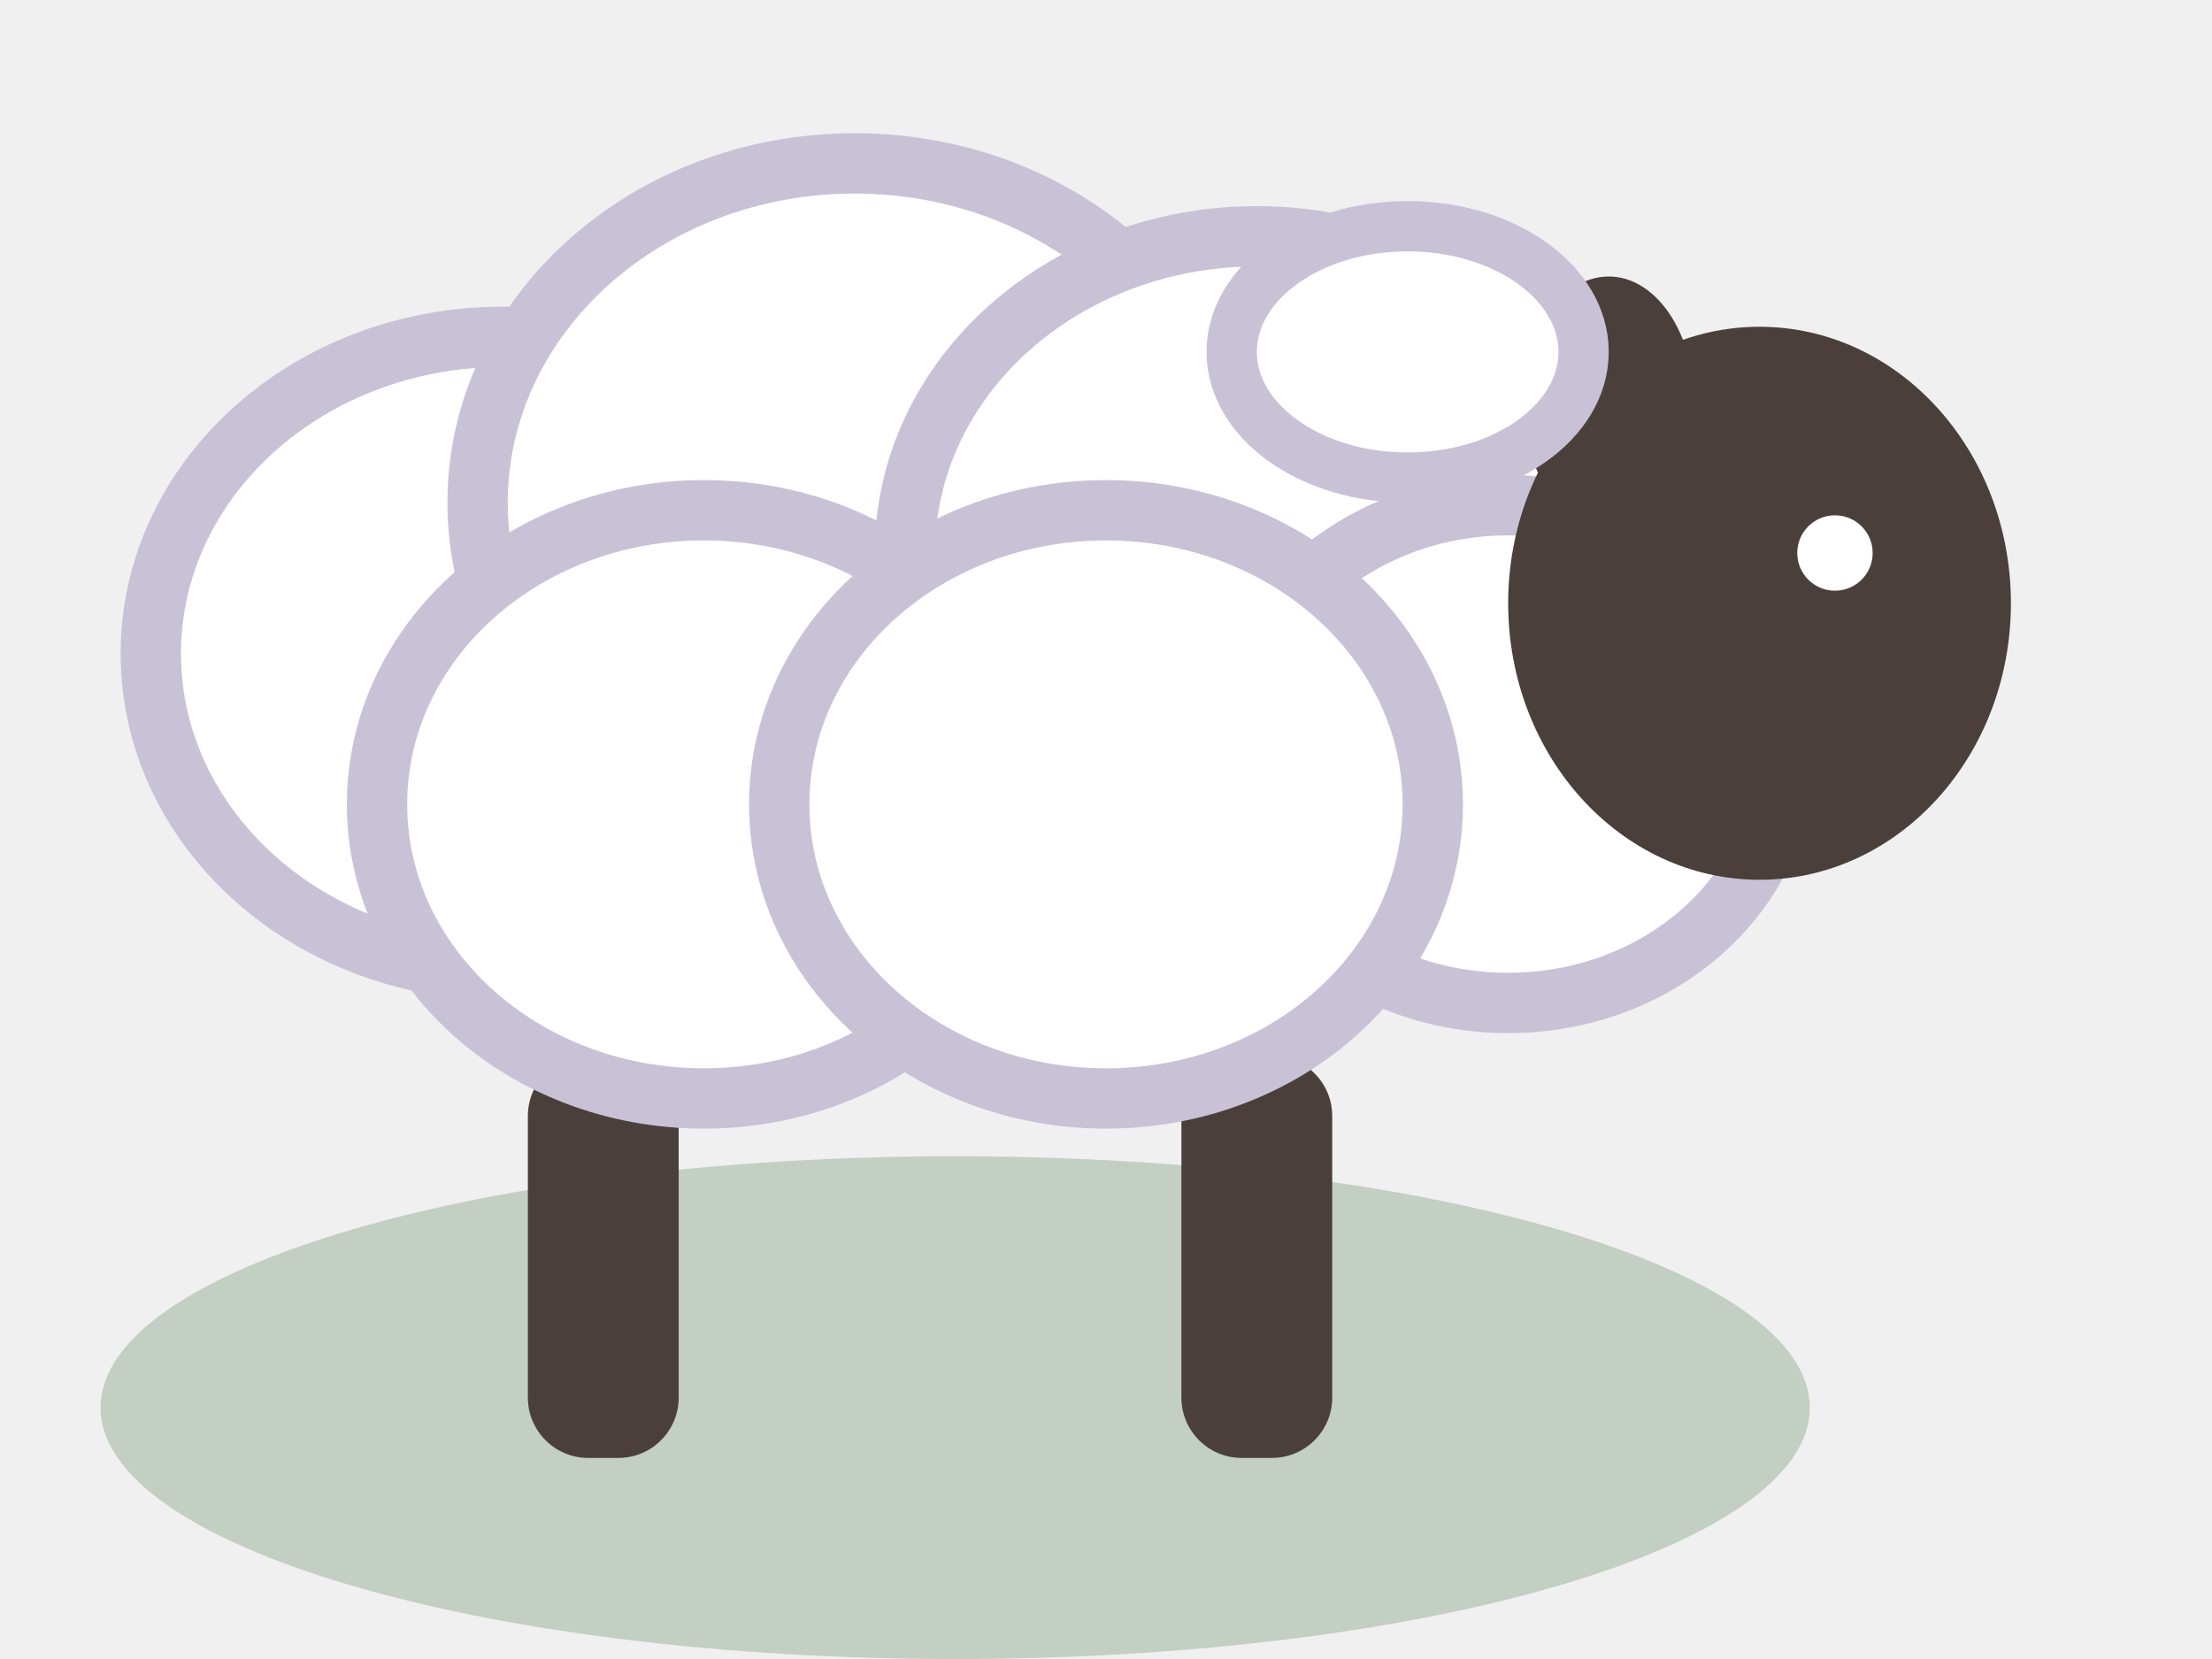
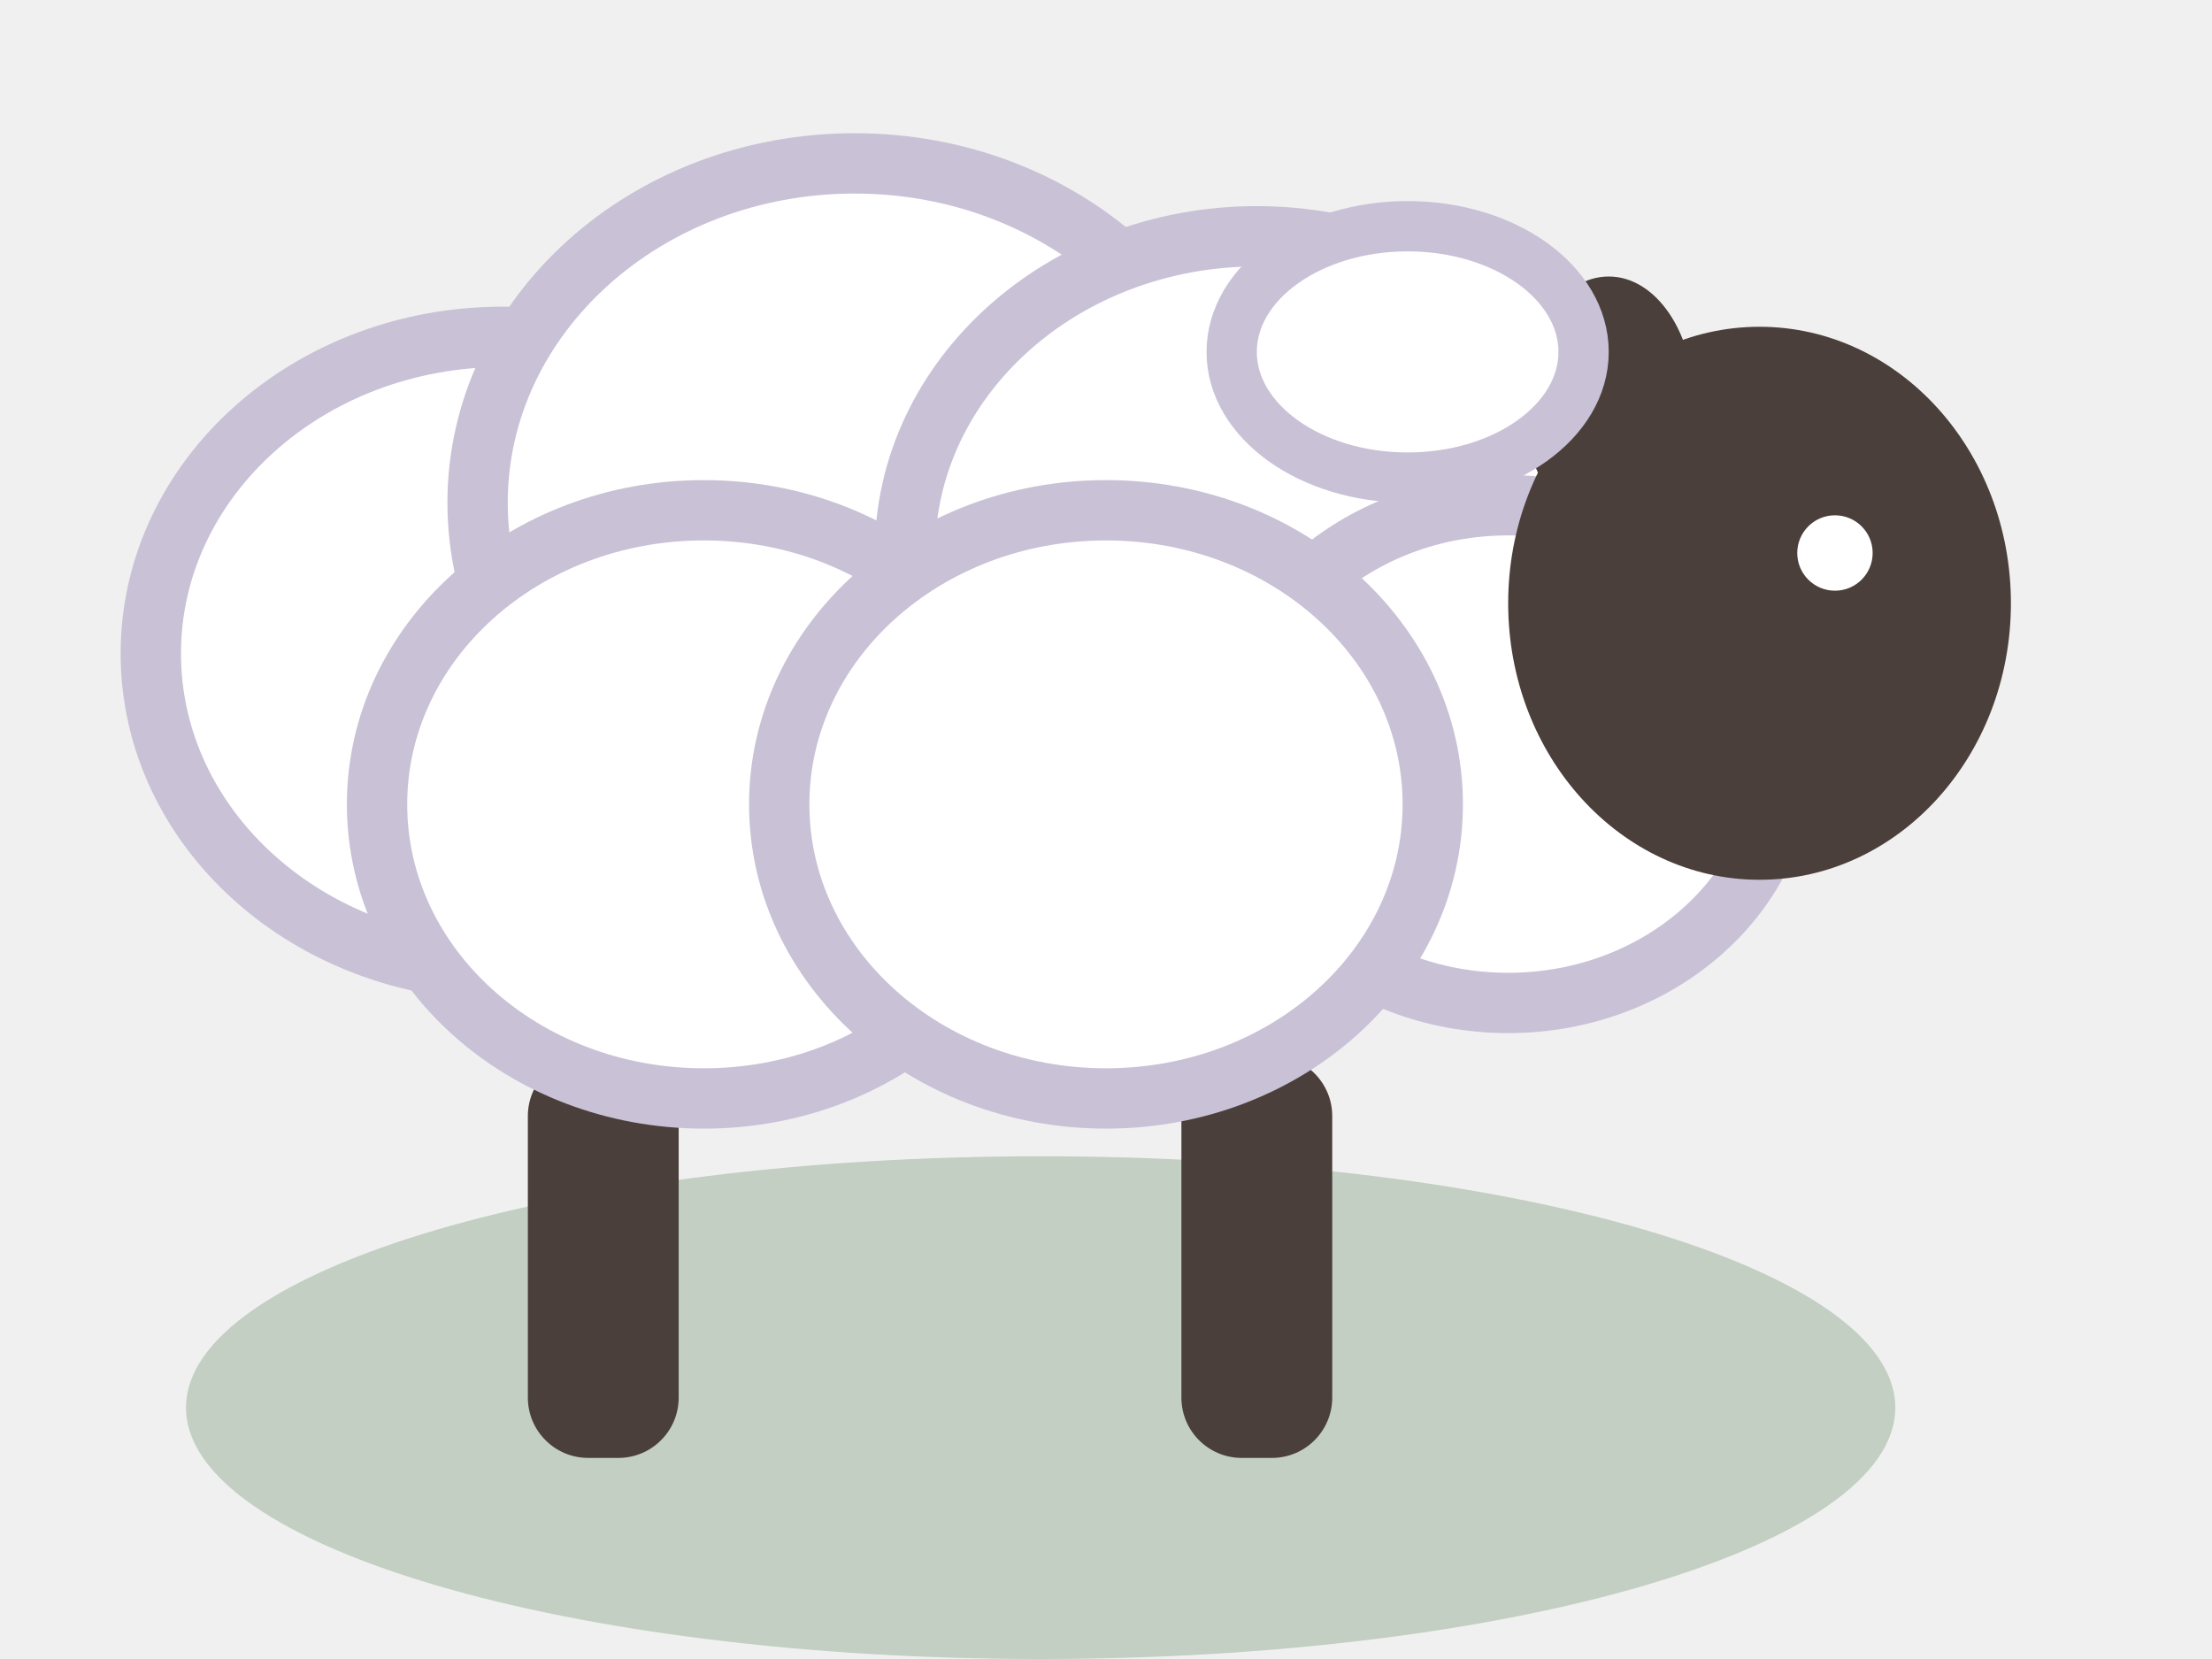
<svg xmlns="http://www.w3.org/2000/svg" viewBox="-38 -56 88 66" role="img" aria-label="Cừu" data-style="pop" data-game="animal-sheep">
  <g transform="translate(0 0)">
    <g transform="scale(1 1)">
-       <ellipse cx="0" cy="0" rx="34" ry="10" fill="#1F5A22" opacity="0.22" />
+       <ellipse cx="3.4" cy="0" rx="34" ry="10" fill="#1F5A22" opacity="0.220" />
      <rect x="-17" y="-14" width="6" height="16" rx="2.4" fill="#4A3F3A" />
      <rect x="9" y="-14" width="6" height="16" rx="2.4" fill="#4A3F3A" />
      <ellipse cx="-18" cy="-30" rx="14" ry="12.6" fill="#FFFFFF" stroke="#C9C1D6" stroke-width="2.4" />
      <ellipse cx="-4" cy="-36" rx="15" ry="13.5" fill="#FFFFFF" stroke="#C9C1D6" stroke-width="2.4" />
      <ellipse cx="12" cy="-34" rx="14" ry="12.6" fill="#FFFFFF" stroke="#C9C1D6" stroke-width="2.4" />
      <ellipse cx="22" cy="-26" rx="11" ry="9.9" fill="#FFFFFF" stroke="#C9C1D6" stroke-width="2.4" />
      <ellipse cx="-10" cy="-24" rx="13" ry="11.7" fill="#FFFFFF" stroke="#C9C1D6" stroke-width="2.4" />
      <ellipse cx="6" cy="-24" rx="13" ry="11.7" fill="#FFFFFF" stroke="#C9C1D6" stroke-width="2.4" />
      <ellipse cx="32" cy="-32" rx="10" ry="11" fill="#4A3F3A" />
      <ellipse cx="35" cy="-34" rx="1.5" ry="1.5" fill="#fff" />
      <ellipse cx="26" cy="-40" rx="3.4" ry="5" fill="#4A3F3A" />
      <ellipse cx="18" cy="-42" rx="7" ry="5" fill="#FFFFFF" stroke="#C9C1D6" stroke-width="2" />
    </g>
  </g>
</svg>
